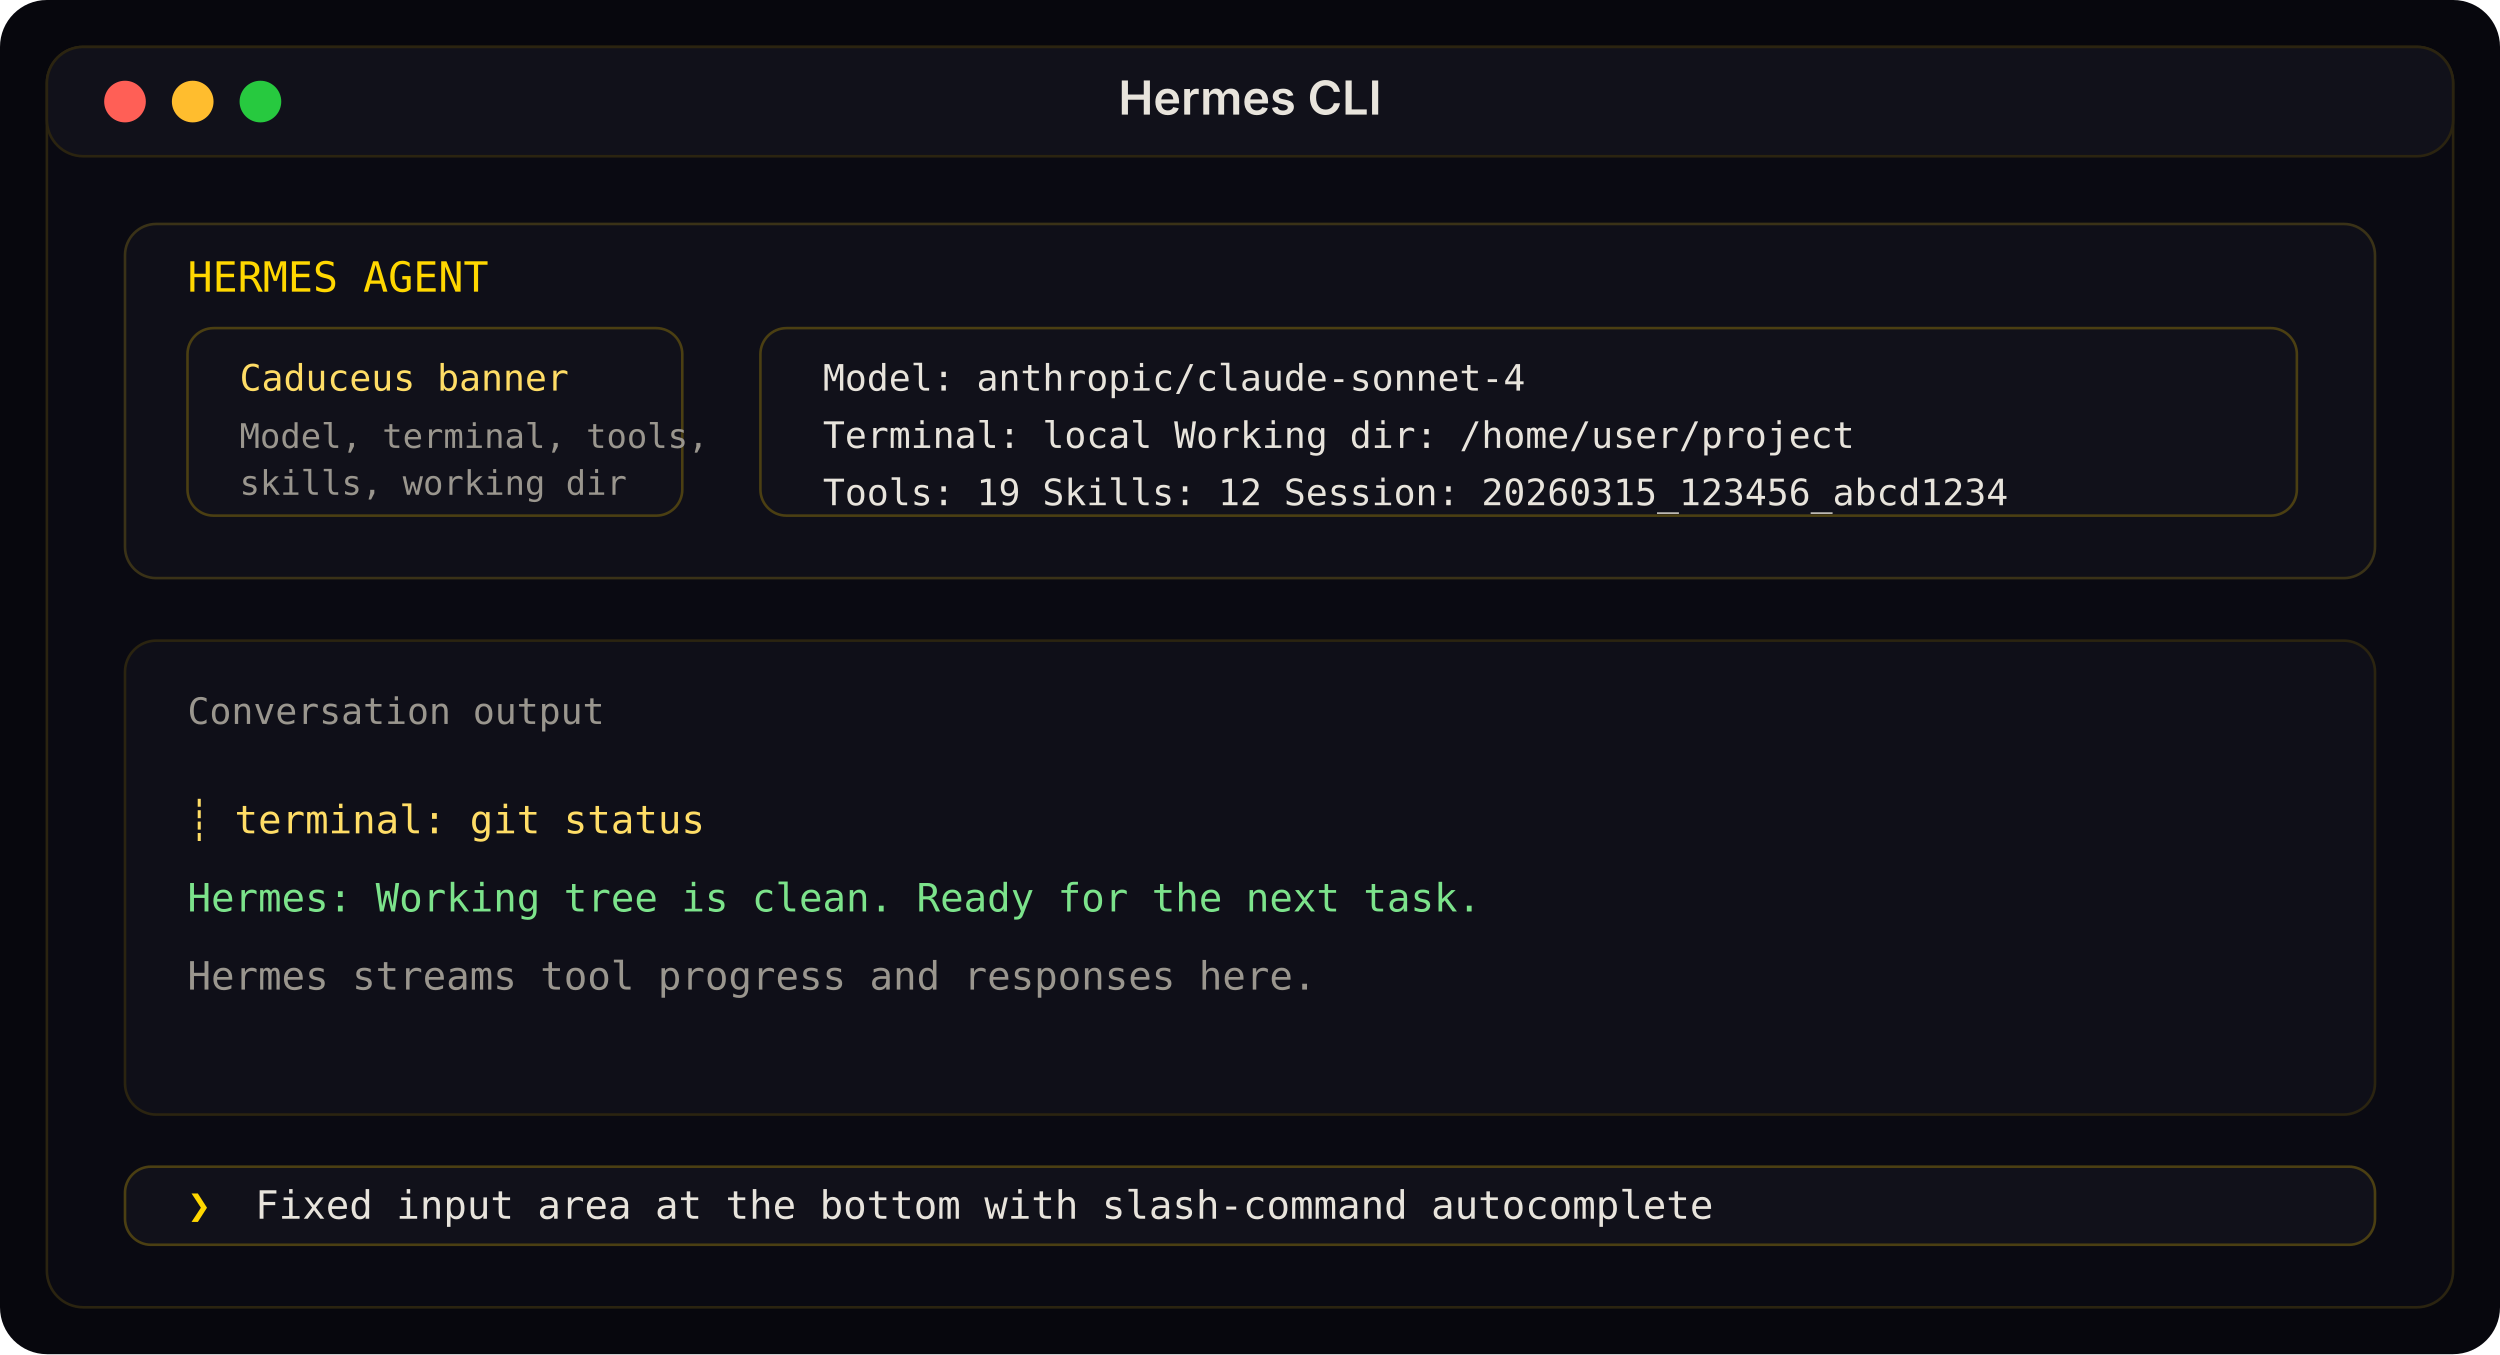
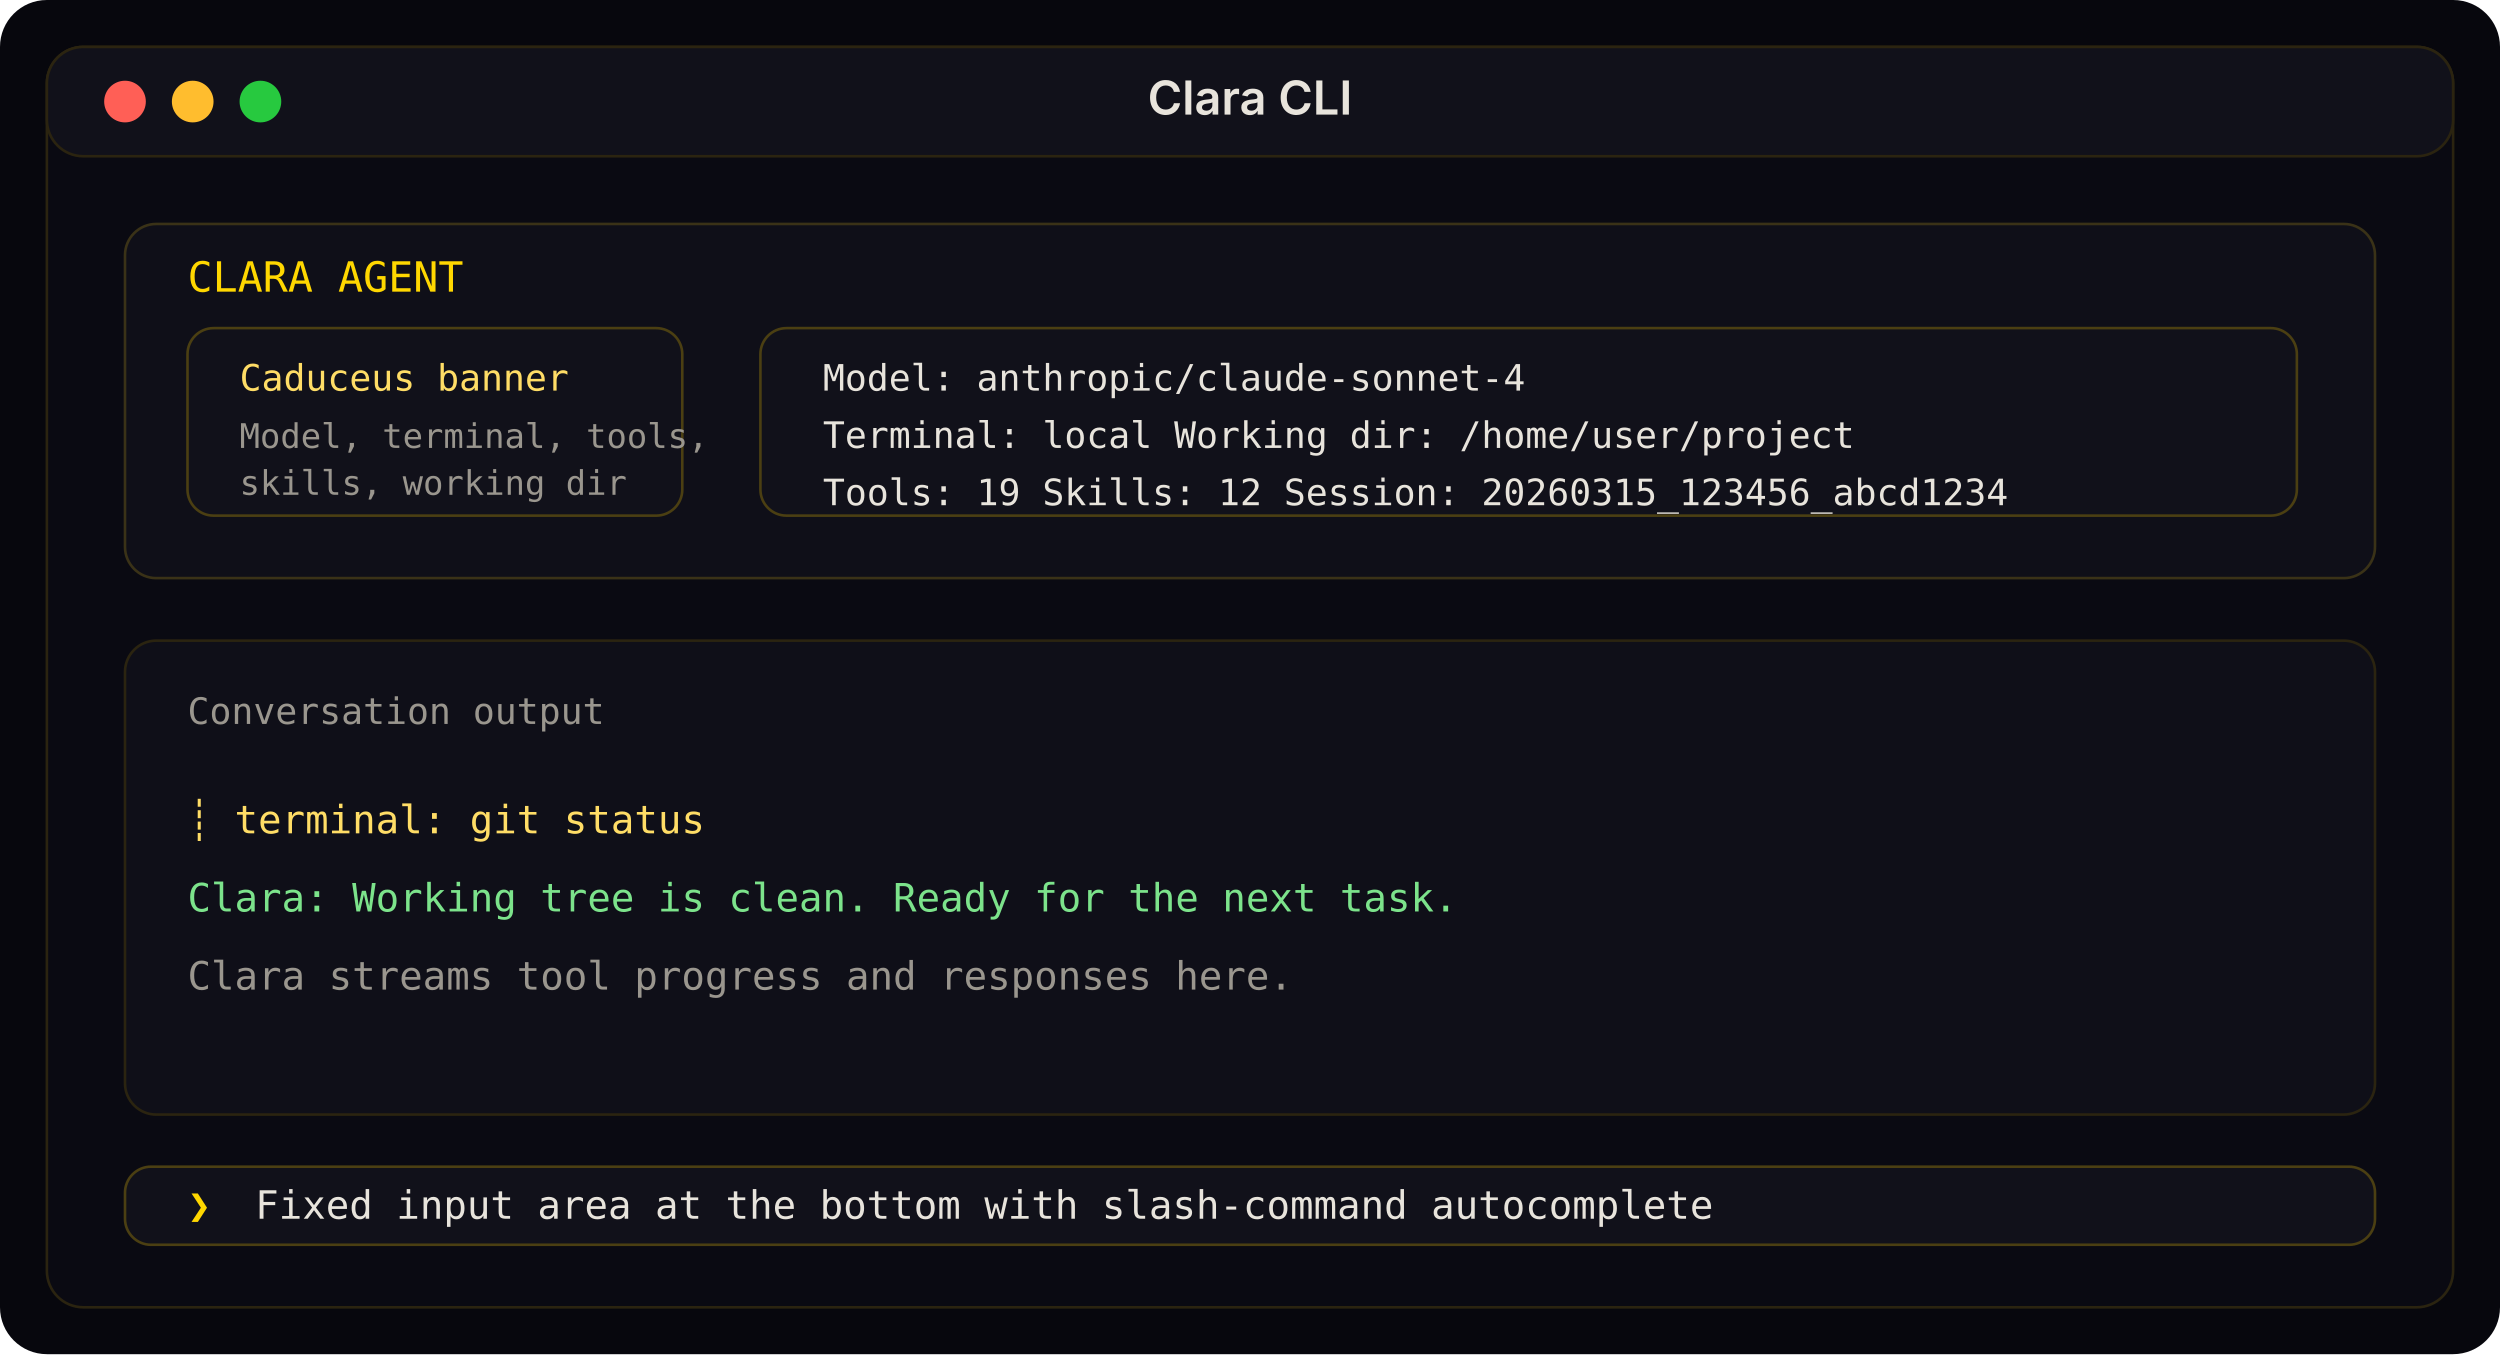
<svg xmlns="http://www.w3.org/2000/svg" width="960" height="520" viewBox="0 0 960 520" role="img" aria-labelledby="title desc">
  <rect width="960" height="520" rx="18" fill="#07070d" />
  <rect x="18" y="18" width="924" height="484" rx="14" fill="#0a0a12" stroke="#2b2410" />
  <rect x="18" y="18" width="924" height="42" rx="14" fill="#11111a" stroke="#2b2410" />
  <circle cx="48" cy="39" r="8" fill="#ff5f56" />
  <circle cx="74" cy="39" r="8" fill="#ffbd2e" />
  <circle cx="100" cy="39" r="8" fill="#27c93f" />
-   <text x="480" y="44" text-anchor="middle" fill="#e8e4dc" font-family="Inter, sans-serif" font-size="18" font-weight="600">Hermes CLI</text>
+   <text x="480" y="44" text-anchor="middle" fill="#e8e4dc" font-family="Inter, sans-serif" font-size="18" font-weight="600">Clara CLI</text>
  <rect x="48" y="86" width="864" height="136" rx="12" fill="#0f0f18" stroke="#3a3217" />
-   <text x="72" y="112" fill="#ffd700" font-family="JetBrains Mono, monospace" font-size="16">HERMES AGENT</text>
+   <text x="72" y="112" fill="#ffd700" font-family="JetBrains Mono, monospace" font-size="16">CLARA AGENT</text>
  <rect x="72" y="126" width="190" height="72" rx="10" fill="#11111a" stroke="#4b3f12" />
  <text x="92" y="150" fill="#ffdd66" font-family="JetBrains Mono, monospace" font-size="14">Caduceus banner</text>
  <text x="92" y="172" fill="#9a968e" font-family="JetBrains Mono, monospace" font-size="13">Model, terminal, tools,</text>
  <text x="92" y="190" fill="#9a968e" font-family="JetBrains Mono, monospace" font-size="13">skills, working dir</text>
  <rect x="292" y="126" width="590" height="72" rx="10" fill="#11111a" stroke="#4b3f12" />
  <text x="316" y="150" fill="#e8e4dc" font-family="JetBrains Mono, monospace" font-size="14">Model: anthropic/claude-sonnet-4</text>
  <text x="316" y="172" fill="#e8e4dc" font-family="JetBrains Mono, monospace" font-size="14">Terminal: local   Working dir: /home/user/project</text>
  <text x="316" y="194" fill="#e8e4dc" font-family="JetBrains Mono, monospace" font-size="14">Tools: 19   Skills: 12   Session: 20260315_123456_abcd1234</text>
  <rect x="48" y="246" width="864" height="182" rx="12" fill="#0f0f18" stroke="#2b2410" />
  <text x="72" y="278" fill="#9a968e" font-family="JetBrains Mono, monospace" font-size="14">Conversation output</text>
  <text x="72" y="320" fill="#ffdd66" font-family="JetBrains Mono, monospace" font-size="15">┊ terminal: git status</text>
-   <text x="72" y="350" fill="#7ce38b" font-family="JetBrains Mono, monospace" font-size="15">Hermes: Working tree is clean. Ready for the next task.</text>
-   <text x="72" y="380" fill="#9a968e" font-family="JetBrains Mono, monospace" font-size="15">Hermes streams tool progress and responses here.</text>
+   <text x="72" y="350" fill="#7ce38b" font-family="JetBrains Mono, monospace" font-size="15">Clara: Working tree is clean. Ready for the next task.</text>
+   <text x="72" y="380" fill="#9a968e" font-family="JetBrains Mono, monospace" font-size="15">Clara streams tool progress and responses here.</text>
  <rect x="48" y="448" width="864" height="30" rx="10" fill="#11111a" stroke="#4b3f12" />
  <text x="72" y="468" fill="#ffd700" font-family="JetBrains Mono, monospace" font-size="15">❯</text>
  <text x="98" y="468" fill="#e8e4dc" font-family="JetBrains Mono, monospace" font-size="15">Fixed input area at the bottom with slash-command autocomplete</text>
</svg>
